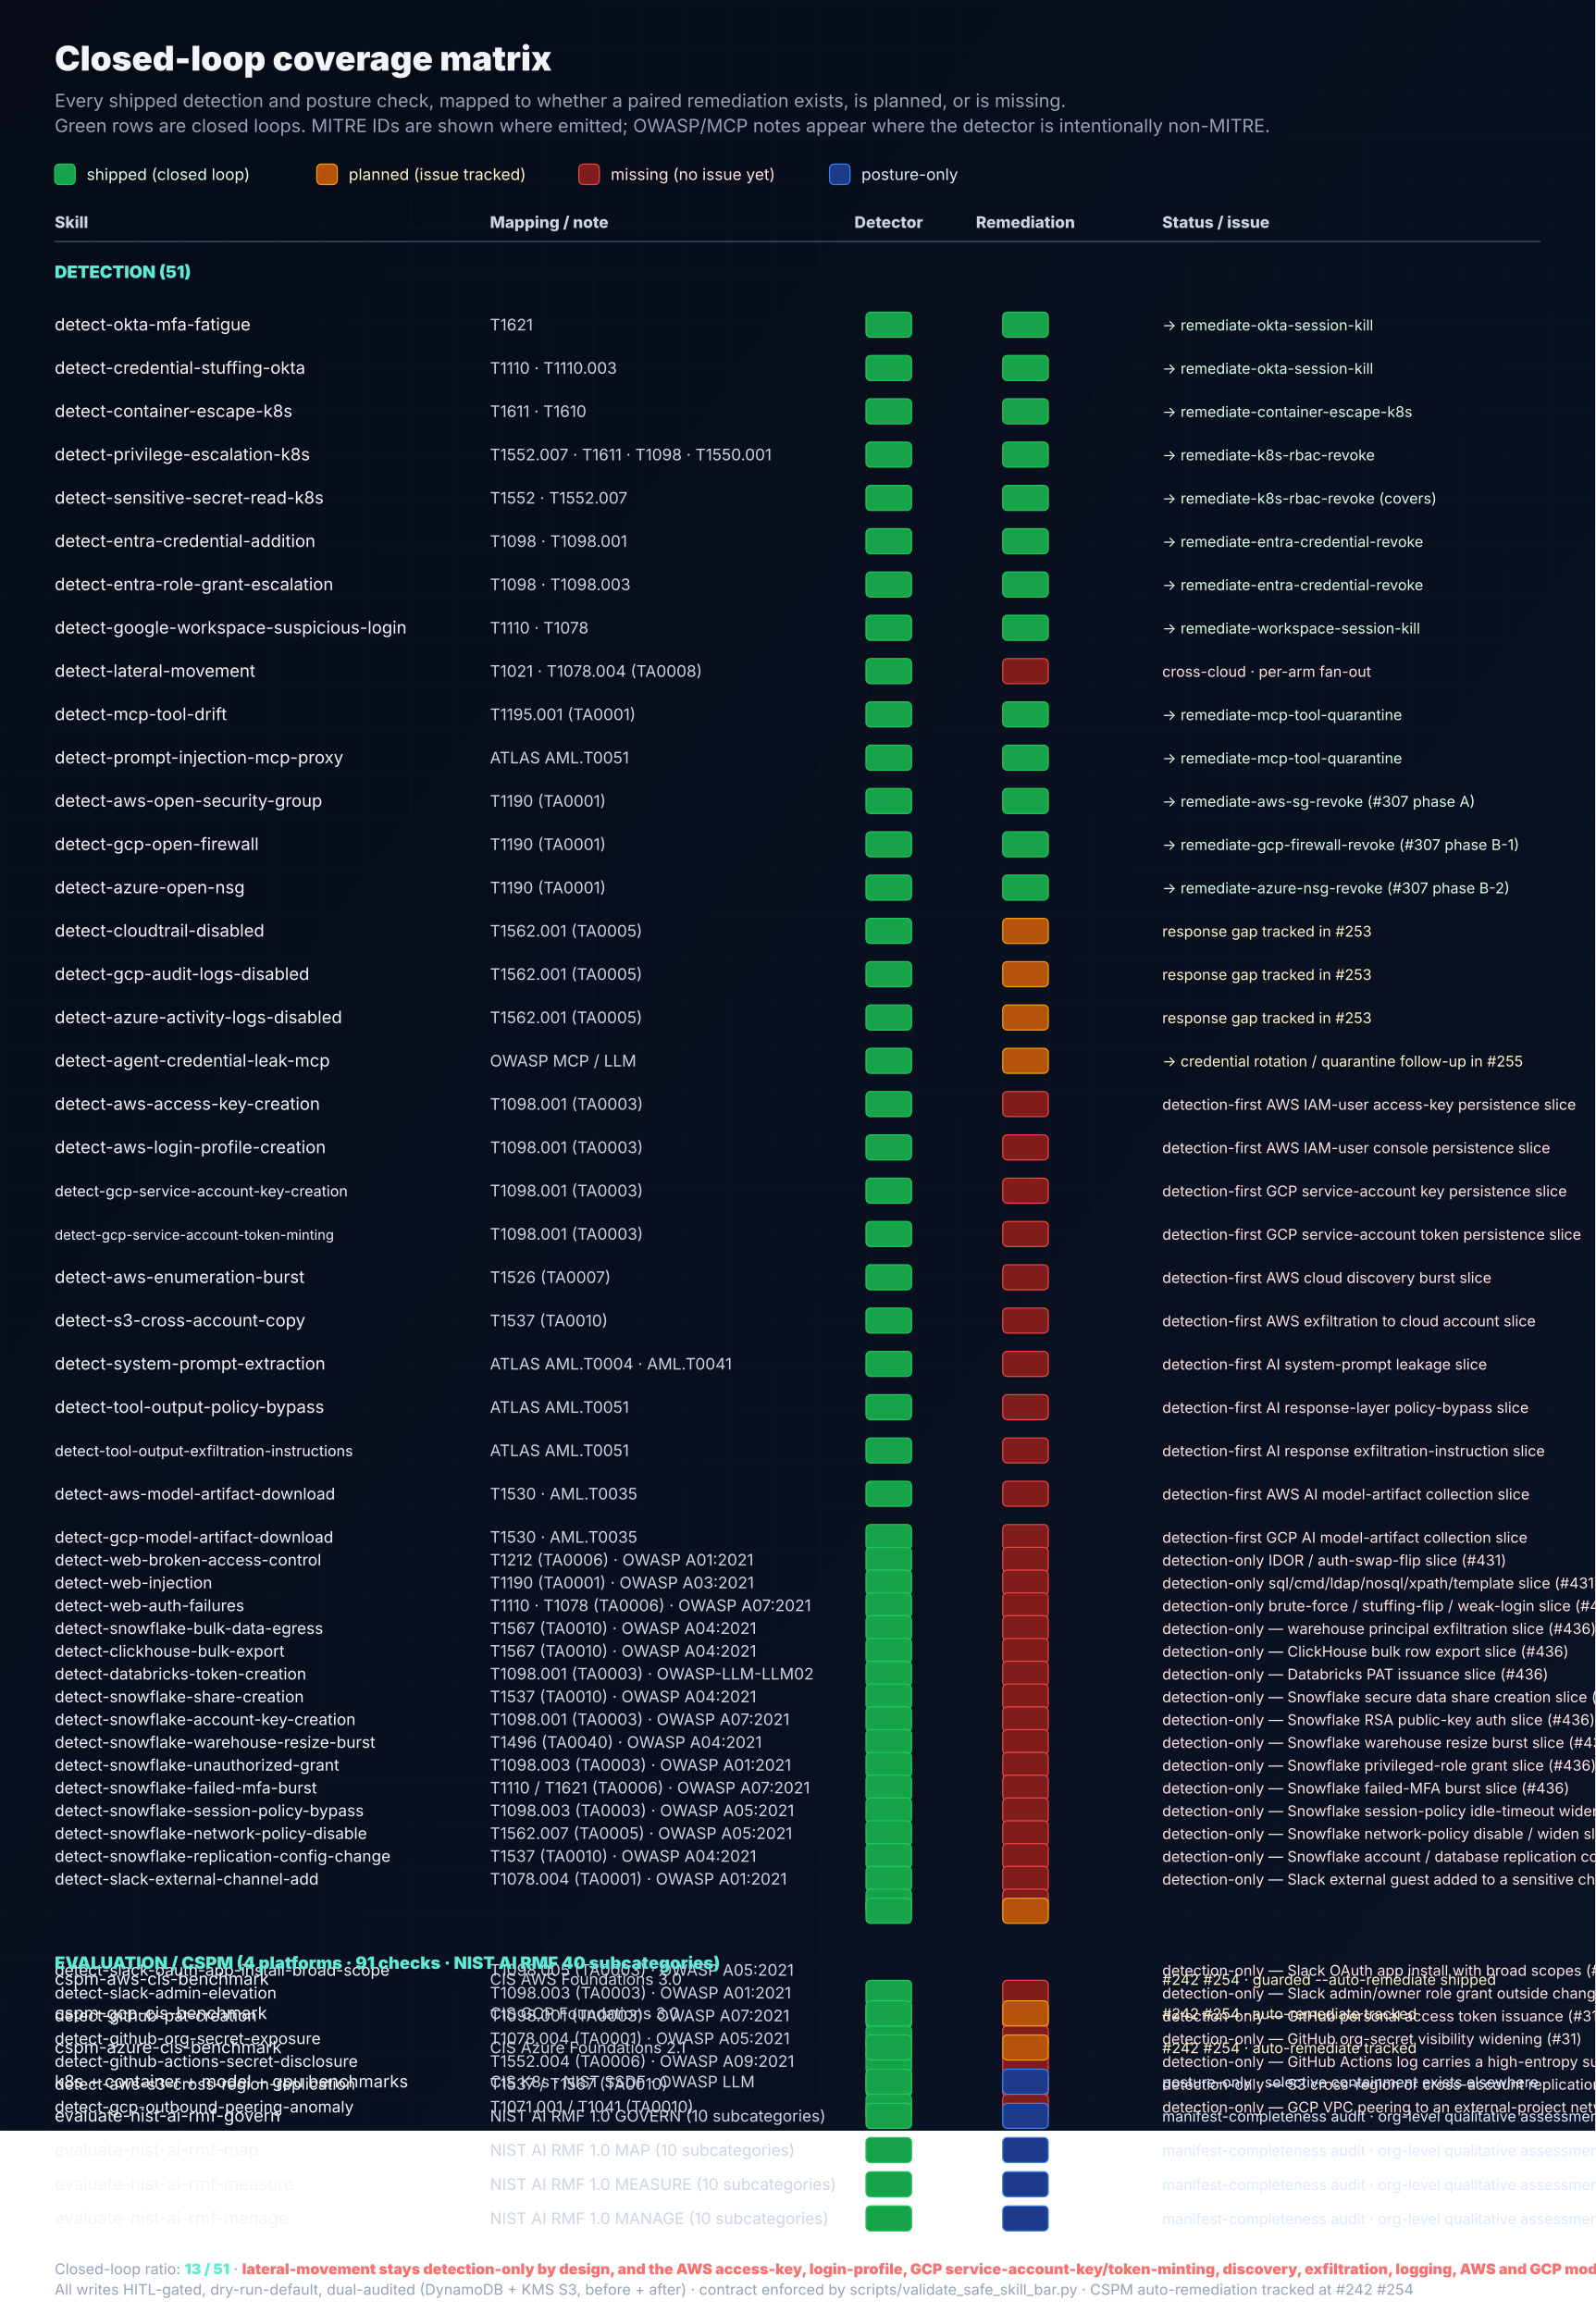
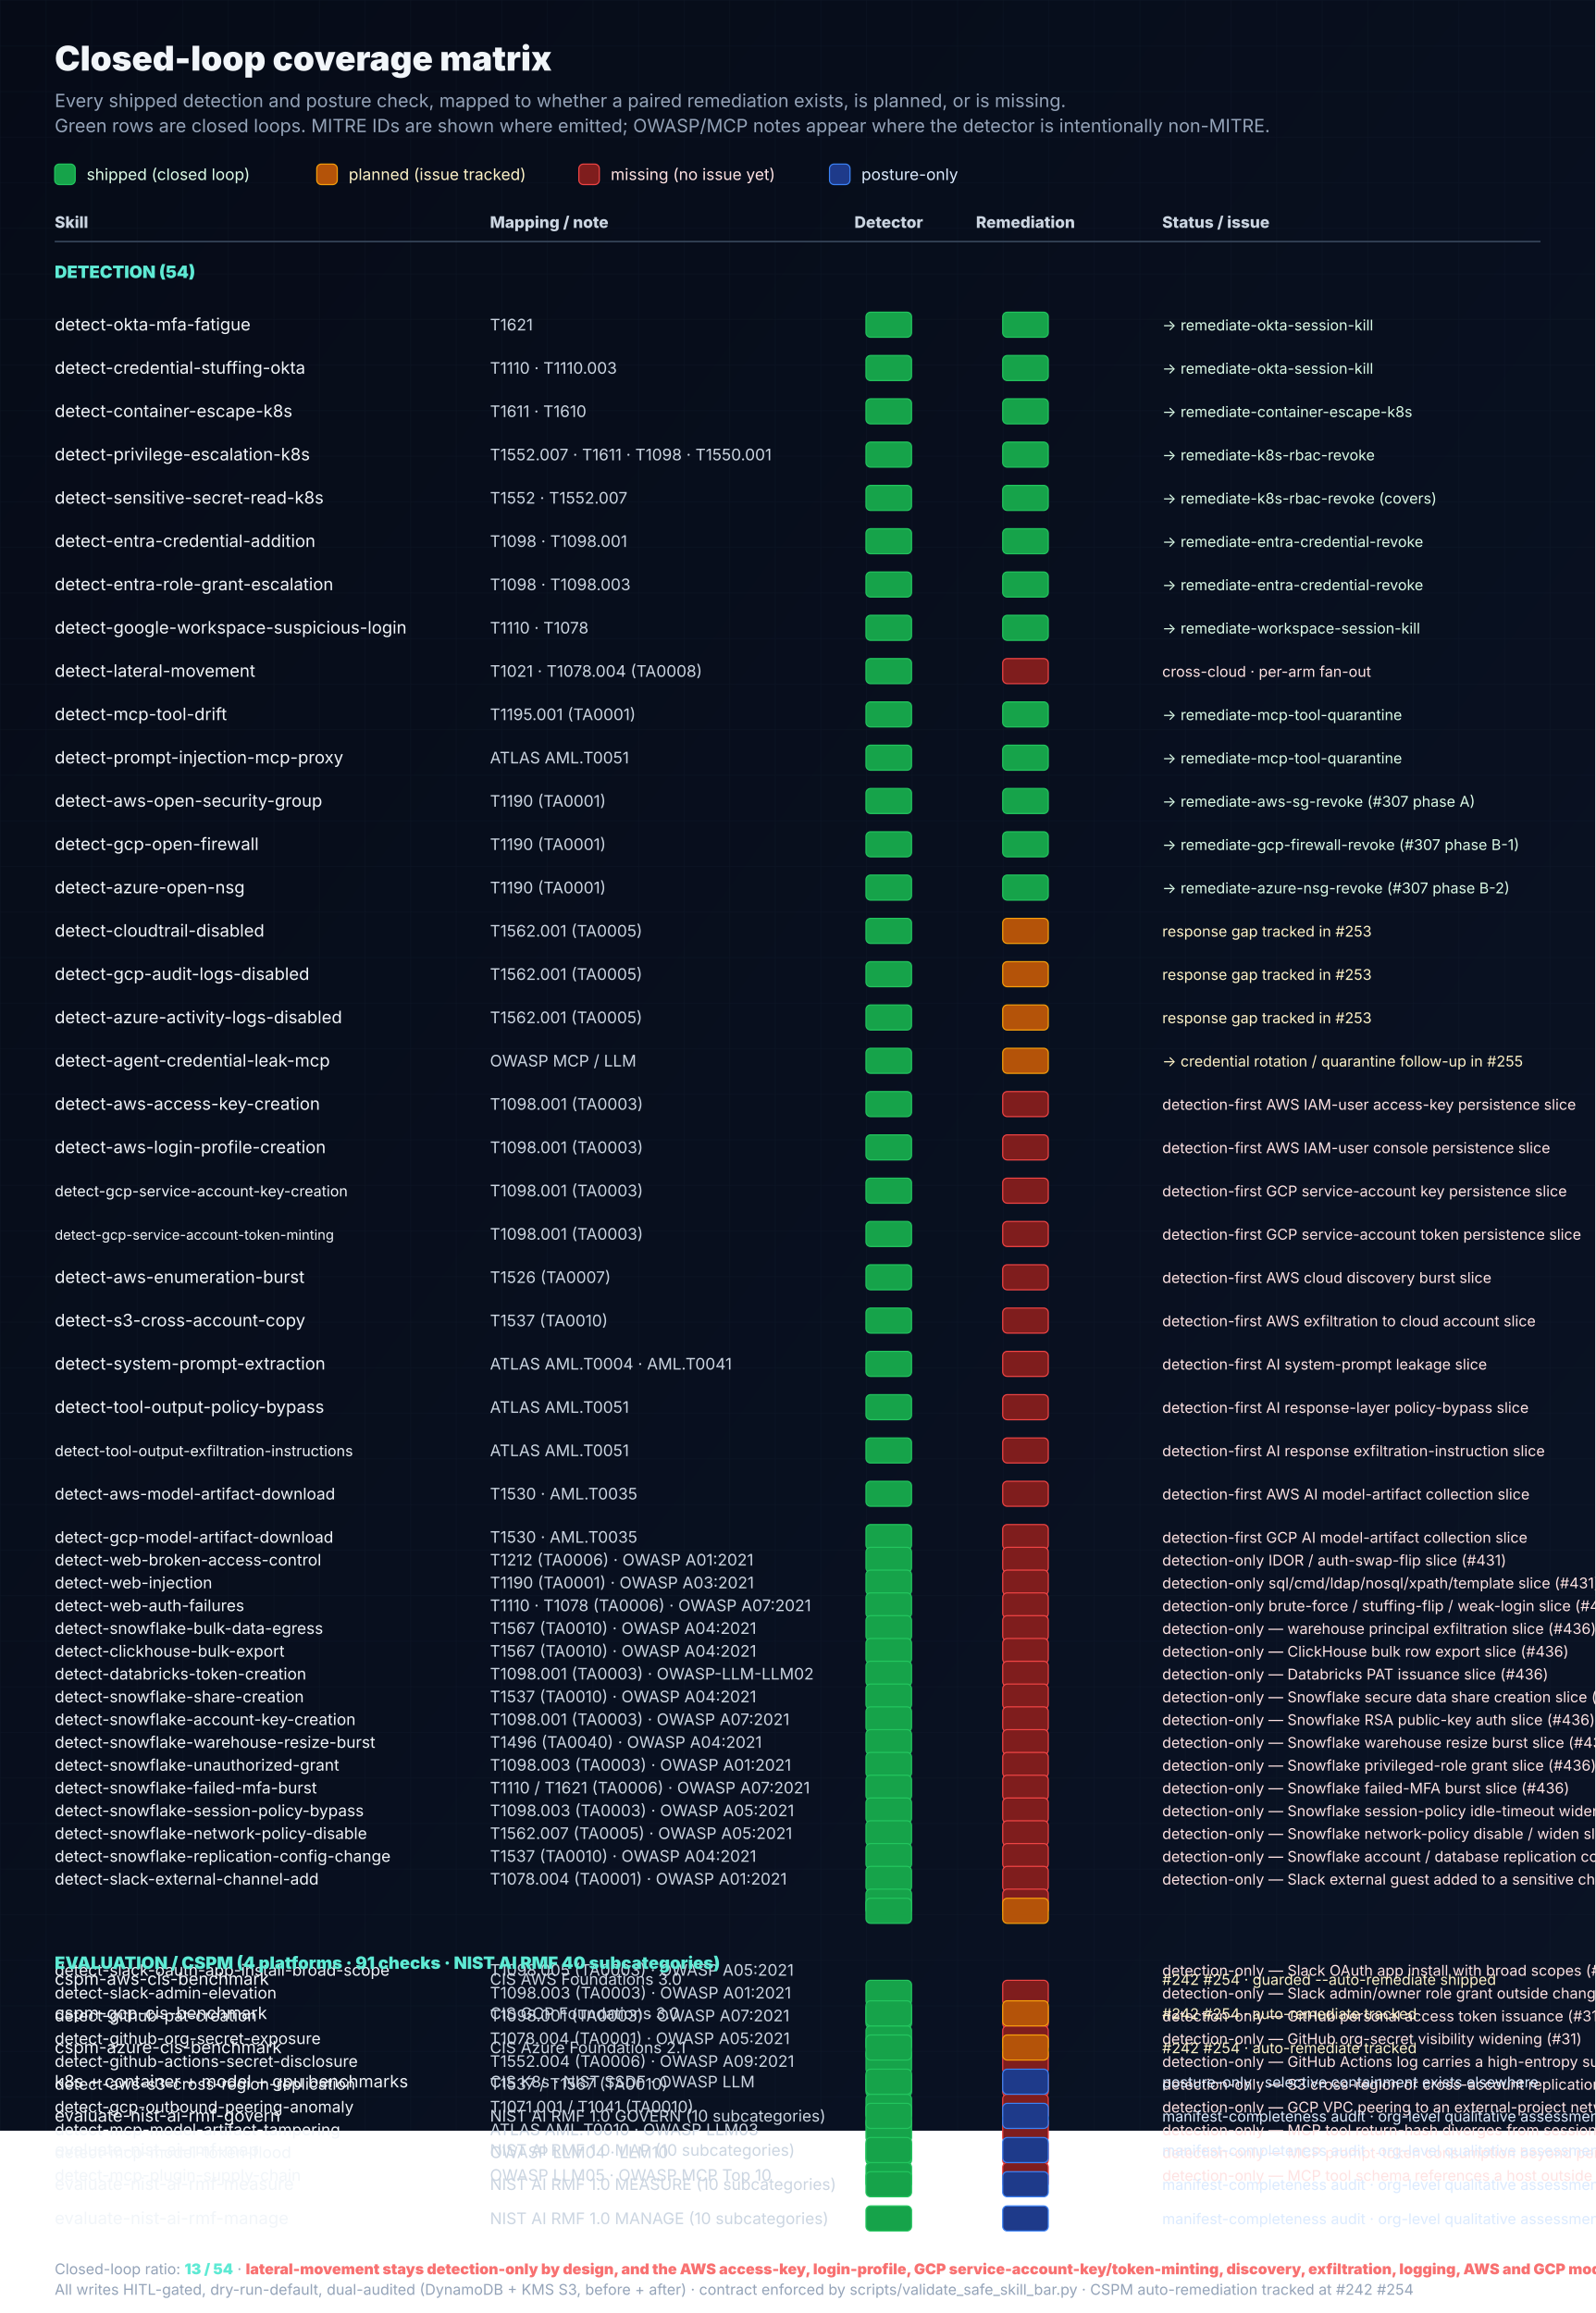
<svg xmlns="http://www.w3.org/2000/svg" width="1400" height="2030" viewBox="0 0 1400 2030" role="img" aria-labelledby="cm-title cm-desc">
  <defs>
    <linearGradient id="bg2" x1="0" y1="0" x2="1" y2="1">
      <stop offset="0%" stop-color="#060b17" />
      <stop offset="100%" stop-color="#0a1325" />
    </linearGradient>
    <pattern id="grid2" x="0" y="0" width="40" height="40" patternUnits="userSpaceOnUse">
      <path d="M40 0H0V40" fill="none" stroke="#1e293b" stroke-opacity="0.25" stroke-width="1" />
    </pattern>
  </defs>
  <rect width="1400" height="1870" fill="url(#bg2)" />
  <rect width="1400" height="1870" fill="url(#grid2)" />
  <text x="48" y="62" fill="#f1f5f9" font-family="Inter, system-ui, sans-serif" font-size="30" font-weight="900">Closed-loop coverage matrix</text>
  <text x="48" y="94" fill="#94a3b8" font-family="Inter, system-ui, sans-serif" font-size="16">Every shipped detection and posture check, mapped to whether a paired remediation exists, is planned, or is missing.</text>
  <text x="48" y="116" fill="#94a3b8" font-family="Inter, system-ui, sans-serif" font-size="16">Green rows are closed loops. MITRE IDs are shown where emitted; OWASP/MCP notes appear where the detector is intentionally non-MITRE.</text>
  <g transform="translate(48,144)" font-family="Inter, system-ui, sans-serif" font-size="14">
    <g>
      <rect x="0" y="0" width="18" height="18" rx="4" fill="#16a34a" stroke="#22c55e" />
      <text x="28" y="14" fill="#dcfce7">shipped (closed loop)</text>
    </g>
    <g transform="translate(230,0)">
      <rect x="0" y="0" width="18" height="18" rx="4" fill="#b45309" stroke="#f59e0b" />
      <text x="28" y="14" fill="#fef3c7">planned (issue tracked)</text>
    </g>
    <g transform="translate(460,0)">
      <rect x="0" y="0" width="18" height="18" rx="4" fill="#7f1d1d" stroke="#ef4444" />
      <text x="28" y="14" fill="#fee2e2">missing (no issue yet)</text>
    </g>
    <g transform="translate(680,0)">
      <rect x="0" y="0" width="18" height="18" rx="4" fill="#1e3a8a" stroke="#3b82f6" />
      <text x="28" y="14" fill="#dbeafe">posture-only</text>
    </g>
  </g>
  <g font-family="Inter, system-ui, sans-serif" font-size="14" font-weight="800" fill="#cbd5e1">
    <text x="48" y="200">Skill</text>
    <text x="430" y="200">Mapping / note</text>
    <text x="780" y="200" text-anchor="middle">Detector</text>
    <text x="900" y="200" text-anchor="middle">Remediation</text>
    <text x="1020" y="200">Status / issue</text>
  </g>
  <line x1="48" y1="212" x2="1352" y2="212" stroke="#334155" stroke-width="1.5" />
-   <text x="48" y="244" fill="#5eead4" font-family="Inter, system-ui, sans-serif" font-size="15" font-weight="900">DETECTION (51)</text>
+   <text x="48" y="244" fill="#5eead4" font-family="Inter, system-ui, sans-serif" font-size="15" font-weight="900">DETECTION (54)</text>
  <g font-family="Inter, system-ui, sans-serif">
    <text x="48" y="290" fill="#f1f5f9" font-size="15">detect-okta-mfa-fatigue</text>
    <text x="430" y="290" fill="#cbd5e1" font-size="14">T1621</text>
    <rect x="760" y="274" width="40" height="22" rx="4" fill="#16a34a" stroke="#22c55e" />
    <rect x="880" y="274" width="40" height="22" rx="4" fill="#16a34a" stroke="#22c55e" />
    <text x="1020" y="290" fill="#dcfce7" font-size="13">→ remediate-okta-session-kill</text>
  </g>
  <g font-family="Inter, system-ui, sans-serif">
    <text x="48" y="328" fill="#f1f5f9" font-size="15">detect-credential-stuffing-okta</text>
    <text x="430" y="328" fill="#cbd5e1" font-size="14">T1110 · T1110.003</text>
    <rect x="760" y="312" width="40" height="22" rx="4" fill="#16a34a" stroke="#22c55e" />
    <rect x="880" y="312" width="40" height="22" rx="4" fill="#16a34a" stroke="#22c55e" />
    <text x="1020" y="328" fill="#dcfce7" font-size="13">→ remediate-okta-session-kill</text>
  </g>
  <g font-family="Inter, system-ui, sans-serif">
    <text x="48" y="366" fill="#f1f5f9" font-size="15">detect-container-escape-k8s</text>
    <text x="430" y="366" fill="#cbd5e1" font-size="14">T1611 · T1610</text>
    <rect x="760" y="350" width="40" height="22" rx="4" fill="#16a34a" stroke="#22c55e" />
    <rect x="880" y="350" width="40" height="22" rx="4" fill="#16a34a" stroke="#22c55e" />
    <text x="1020" y="366" fill="#dcfce7" font-size="13">→ remediate-container-escape-k8s</text>
  </g>
  <g font-family="Inter, system-ui, sans-serif">
    <text x="48" y="404" fill="#f1f5f9" font-size="15">detect-privilege-escalation-k8s</text>
    <text x="430" y="404" fill="#cbd5e1" font-size="14">T1552.007 · T1611 · T1098 · T1550.001</text>
    <rect x="760" y="388" width="40" height="22" rx="4" fill="#16a34a" stroke="#22c55e" />
    <rect x="880" y="388" width="40" height="22" rx="4" fill="#16a34a" stroke="#22c55e" />
    <text x="1020" y="404" fill="#dcfce7" font-size="13">→ remediate-k8s-rbac-revoke</text>
  </g>
  <g font-family="Inter, system-ui, sans-serif">
    <text x="48" y="442" fill="#f1f5f9" font-size="15">detect-sensitive-secret-read-k8s</text>
    <text x="430" y="442" fill="#cbd5e1" font-size="14">T1552 · T1552.007</text>
    <rect x="760" y="426" width="40" height="22" rx="4" fill="#16a34a" stroke="#22c55e" />
    <rect x="880" y="426" width="40" height="22" rx="4" fill="#16a34a" stroke="#22c55e" />
    <text x="1020" y="442" fill="#dcfce7" font-size="13">→ remediate-k8s-rbac-revoke (covers)</text>
  </g>
  <g font-family="Inter, system-ui, sans-serif">
    <text x="48" y="480" fill="#f1f5f9" font-size="15">detect-entra-credential-addition</text>
    <text x="430" y="480" fill="#cbd5e1" font-size="14">T1098 · T1098.001</text>
    <rect x="760" y="464" width="40" height="22" rx="4" fill="#16a34a" stroke="#22c55e" />
    <rect x="880" y="464" width="40" height="22" rx="4" fill="#16a34a" stroke="#22c55e" />
    <text x="1020" y="480" fill="#dcfce7" font-size="13">→ remediate-entra-credential-revoke</text>
  </g>
  <g font-family="Inter, system-ui, sans-serif">
    <text x="48" y="518" fill="#f1f5f9" font-size="15">detect-entra-role-grant-escalation</text>
    <text x="430" y="518" fill="#cbd5e1" font-size="14">T1098 · T1098.003</text>
    <rect x="760" y="502" width="40" height="22" rx="4" fill="#16a34a" stroke="#22c55e" />
    <rect x="880" y="502" width="40" height="22" rx="4" fill="#16a34a" stroke="#22c55e" />
    <text x="1020" y="518" fill="#dcfce7" font-size="13">→ remediate-entra-credential-revoke</text>
  </g>
  <g font-family="Inter, system-ui, sans-serif">
    <text x="48" y="556" fill="#f1f5f9" font-size="15">detect-google-workspace-suspicious-login</text>
    <text x="430" y="556" fill="#cbd5e1" font-size="14">T1110 · T1078</text>
    <rect x="760" y="540" width="40" height="22" rx="4" fill="#16a34a" stroke="#22c55e" />
    <rect x="880" y="540" width="40" height="22" rx="4" fill="#16a34a" stroke="#22c55e" />
    <text x="1020" y="556" fill="#dcfce7" font-size="13">→ remediate-workspace-session-kill</text>
  </g>
  <g font-family="Inter, system-ui, sans-serif">
    <text x="48" y="594" fill="#f1f5f9" font-size="15">detect-lateral-movement</text>
    <text x="430" y="594" fill="#cbd5e1" font-size="14">T1021 · T1078.004 (TA0008)</text>
    <rect x="760" y="578" width="40" height="22" rx="4" fill="#16a34a" stroke="#22c55e" />
    <rect x="880" y="578" width="40" height="22" rx="4" fill="#7f1d1d" stroke="#ef4444" />
    <text x="1020" y="594" fill="#fee2e2" font-size="13">cross-cloud · per-arm fan-out</text>
  </g>
  <g font-family="Inter, system-ui, sans-serif">
    <text x="48" y="632" fill="#f1f5f9" font-size="15">detect-mcp-tool-drift</text>
    <text x="430" y="632" fill="#cbd5e1" font-size="14">T1195.001 (TA0001)</text>
    <rect x="760" y="616" width="40" height="22" rx="4" fill="#16a34a" stroke="#22c55e" />
    <rect x="880" y="616" width="40" height="22" rx="4" fill="#16a34a" stroke="#22c55e" />
    <text x="1020" y="632" fill="#dcfce7" font-size="13">→ remediate-mcp-tool-quarantine</text>
  </g>
  <g font-family="Inter, system-ui, sans-serif">
    <text x="48" y="670" fill="#f1f5f9" font-size="15">detect-prompt-injection-mcp-proxy</text>
    <text x="430" y="670" fill="#cbd5e1" font-size="14">ATLAS AML.T0051</text>
    <rect x="760" y="654" width="40" height="22" rx="4" fill="#16a34a" stroke="#22c55e" />
    <rect x="880" y="654" width="40" height="22" rx="4" fill="#16a34a" stroke="#22c55e" />
    <text x="1020" y="670" fill="#dcfce7" font-size="13">→ remediate-mcp-tool-quarantine</text>
  </g>
  <g font-family="Inter, system-ui, sans-serif">
    <text x="48" y="708" fill="#f1f5f9" font-size="15">detect-aws-open-security-group</text>
    <text x="430" y="708" fill="#cbd5e1" font-size="14">T1190 (TA0001)</text>
    <rect x="760" y="692" width="40" height="22" rx="4" fill="#16a34a" stroke="#22c55e" />
    <rect x="880" y="692" width="40" height="22" rx="4" fill="#16a34a" stroke="#22c55e" />
    <text x="1020" y="708" fill="#dcfce7" font-size="13">→ remediate-aws-sg-revoke (#307 phase A)</text>
  </g>
  <g font-family="Inter, system-ui, sans-serif">
    <text x="48" y="746" fill="#f1f5f9" font-size="15">detect-gcp-open-firewall</text>
    <text x="430" y="746" fill="#cbd5e1" font-size="14">T1190 (TA0001)</text>
    <rect x="760" y="730" width="40" height="22" rx="4" fill="#16a34a" stroke="#22c55e" />
    <rect x="880" y="730" width="40" height="22" rx="4" fill="#16a34a" stroke="#22c55e" />
    <text x="1020" y="746" fill="#dcfce7" font-size="13">→ remediate-gcp-firewall-revoke (#307 phase B-1)</text>
  </g>
  <g font-family="Inter, system-ui, sans-serif">
    <text x="48" y="784" fill="#f1f5f9" font-size="15">detect-azure-open-nsg</text>
    <text x="430" y="784" fill="#cbd5e1" font-size="14">T1190 (TA0001)</text>
    <rect x="760" y="768" width="40" height="22" rx="4" fill="#16a34a" stroke="#22c55e" />
    <rect x="880" y="768" width="40" height="22" rx="4" fill="#16a34a" stroke="#22c55e" />
    <text x="1020" y="784" fill="#dcfce7" font-size="13">→ remediate-azure-nsg-revoke (#307 phase B-2)</text>
  </g>
  <g font-family="Inter, system-ui, sans-serif">
    <text x="48" y="822" fill="#f1f5f9" font-size="15">detect-cloudtrail-disabled</text>
    <text x="430" y="822" fill="#cbd5e1" font-size="14">T1562.001 (TA0005)</text>
    <rect x="760" y="806" width="40" height="22" rx="4" fill="#16a34a" stroke="#22c55e" />
    <rect x="880" y="806" width="40" height="22" rx="4" fill="#b45309" stroke="#f59e0b" />
    <text x="1020" y="822" fill="#fef3c7" font-size="13">response gap tracked in #253</text>
  </g>
  <g font-family="Inter, system-ui, sans-serif">
    <text x="48" y="860" fill="#f1f5f9" font-size="15">detect-gcp-audit-logs-disabled</text>
    <text x="430" y="860" fill="#cbd5e1" font-size="14">T1562.001 (TA0005)</text>
    <rect x="760" y="844" width="40" height="22" rx="4" fill="#16a34a" stroke="#22c55e" />
    <rect x="880" y="844" width="40" height="22" rx="4" fill="#b45309" stroke="#f59e0b" />
    <text x="1020" y="860" fill="#fef3c7" font-size="13">response gap tracked in #253</text>
  </g>
  <g font-family="Inter, system-ui, sans-serif">
    <text x="48" y="898" fill="#f1f5f9" font-size="15">detect-azure-activity-logs-disabled</text>
    <text x="430" y="898" fill="#cbd5e1" font-size="14">T1562.001 (TA0005)</text>
    <rect x="760" y="882" width="40" height="22" rx="4" fill="#16a34a" stroke="#22c55e" />
    <rect x="880" y="882" width="40" height="22" rx="4" fill="#b45309" stroke="#f59e0b" />
    <text x="1020" y="898" fill="#fef3c7" font-size="13">response gap tracked in #253</text>
  </g>
  <g font-family="Inter, system-ui, sans-serif">
    <text x="48" y="936" fill="#f1f5f9" font-size="15">detect-agent-credential-leak-mcp</text>
    <text x="430" y="936" fill="#cbd5e1" font-size="14">OWASP MCP / LLM</text>
    <rect x="760" y="920" width="40" height="22" rx="4" fill="#16a34a" stroke="#22c55e" />
    <rect x="880" y="920" width="40" height="22" rx="4" fill="#b45309" stroke="#f59e0b" />
    <text x="1020" y="936" fill="#fef3c7" font-size="13">→ credential rotation / quarantine follow-up in #255</text>
  </g>
  <g font-family="Inter, system-ui, sans-serif">
    <text x="48" y="974" fill="#f1f5f9" font-size="15">detect-aws-access-key-creation</text>
    <text x="430" y="974" fill="#cbd5e1" font-size="14">T1098.001 (TA0003)</text>
    <rect x="760" y="958" width="40" height="22" rx="4" fill="#16a34a" stroke="#22c55e" />
    <rect x="880" y="958" width="40" height="22" rx="4" fill="#7f1d1d" stroke="#ef4444" />
    <text x="1020" y="974" fill="#fee2e2" font-size="13">detection-first AWS IAM-user access-key persistence slice</text>
  </g>
  <g font-family="Inter, system-ui, sans-serif">
    <text x="48" y="1012" fill="#f1f5f9" font-size="15">detect-aws-login-profile-creation</text>
    <text x="430" y="1012" fill="#cbd5e1" font-size="14">T1098.001 (TA0003)</text>
    <rect x="760" y="996" width="40" height="22" rx="4" fill="#16a34a" stroke="#22c55e" />
    <rect x="880" y="996" width="40" height="22" rx="4" fill="#7f1d1d" stroke="#ef4444" />
    <text x="1020" y="1012" fill="#fee2e2" font-size="13">detection-first AWS IAM-user console persistence slice</text>
  </g>
  <g font-family="Inter, system-ui, sans-serif">
    <text x="48" y="1050" fill="#f1f5f9" font-size="13">detect-gcp-service-account-key-creation</text>
    <text x="430" y="1050" fill="#cbd5e1" font-size="14">T1098.001 (TA0003)</text>
    <rect x="760" y="1034" width="40" height="22" rx="4" fill="#16a34a" stroke="#22c55e" />
    <rect x="880" y="1034" width="40" height="22" rx="4" fill="#7f1d1d" stroke="#ef4444" />
    <text x="1020" y="1050" fill="#fee2e2" font-size="13">detection-first GCP service-account key persistence slice</text>
  </g>
  <g font-family="Inter, system-ui, sans-serif">
    <text x="48" y="1088" fill="#f1f5f9" font-size="12">detect-gcp-service-account-token-minting</text>
    <text x="430" y="1088" fill="#cbd5e1" font-size="14">T1098.001 (TA0003)</text>
    <rect x="760" y="1072" width="40" height="22" rx="4" fill="#16a34a" stroke="#22c55e" />
    <rect x="880" y="1072" width="40" height="22" rx="4" fill="#7f1d1d" stroke="#ef4444" />
    <text x="1020" y="1088" fill="#fee2e2" font-size="13">detection-first GCP service-account token persistence slice</text>
  </g>
  <g font-family="Inter, system-ui, sans-serif">
    <text x="48" y="1126" fill="#f1f5f9" font-size="15">detect-aws-enumeration-burst</text>
    <text x="430" y="1126" fill="#cbd5e1" font-size="14">T1526 (TA0007)</text>
    <rect x="760" y="1110" width="40" height="22" rx="4" fill="#16a34a" stroke="#22c55e" />
    <rect x="880" y="1110" width="40" height="22" rx="4" fill="#7f1d1d" stroke="#ef4444" />
    <text x="1020" y="1126" fill="#fee2e2" font-size="13">detection-first AWS cloud discovery burst slice</text>
  </g>
  <g font-family="Inter, system-ui, sans-serif">
    <text x="48" y="1164" fill="#f1f5f9" font-size="15">detect-s3-cross-account-copy</text>
    <text x="430" y="1164" fill="#cbd5e1" font-size="14">T1537 (TA0010)</text>
    <rect x="760" y="1148" width="40" height="22" rx="4" fill="#16a34a" stroke="#22c55e" />
    <rect x="880" y="1148" width="40" height="22" rx="4" fill="#7f1d1d" stroke="#ef4444" />
    <text x="1020" y="1164" fill="#fee2e2" font-size="13">detection-first AWS exfiltration to cloud account slice</text>
  </g>
  <g font-family="Inter, system-ui, sans-serif">
    <text x="48" y="1202" fill="#f1f5f9" font-size="15">detect-system-prompt-extraction</text>
    <text x="430" y="1202" fill="#cbd5e1" font-size="14">ATLAS AML.T0004 · AML.T0041</text>
    <rect x="760" y="1186" width="40" height="22" rx="4" fill="#16a34a" stroke="#22c55e" />
    <rect x="880" y="1186" width="40" height="22" rx="4" fill="#7f1d1d" stroke="#ef4444" />
    <text x="1020" y="1202" fill="#fee2e2" font-size="13">detection-first AI system-prompt leakage slice</text>
  </g>
  <g font-family="Inter, system-ui, sans-serif">
    <text x="48" y="1240" fill="#f1f5f9" font-size="15">detect-tool-output-policy-bypass</text>
    <text x="430" y="1240" fill="#cbd5e1" font-size="14">ATLAS AML.T0051</text>
    <rect x="760" y="1224" width="40" height="22" rx="4" fill="#16a34a" stroke="#22c55e" />
    <rect x="880" y="1224" width="40" height="22" rx="4" fill="#7f1d1d" stroke="#ef4444" />
    <text x="1020" y="1240" fill="#fee2e2" font-size="13">detection-first AI response-layer policy-bypass slice</text>
  </g>
  <g font-family="Inter, system-ui, sans-serif">
    <text x="48" y="1278" fill="#f1f5f9" font-size="13">detect-tool-output-exfiltration-instructions</text>
    <text x="430" y="1278" fill="#cbd5e1" font-size="14">ATLAS AML.T0051</text>
    <rect x="760" y="1262" width="40" height="22" rx="4" fill="#16a34a" stroke="#22c55e" />
    <rect x="880" y="1262" width="40" height="22" rx="4" fill="#7f1d1d" stroke="#ef4444" />
    <text x="1020" y="1278" fill="#fee2e2" font-size="13">detection-first AI response exfiltration-instruction slice</text>
  </g>
  <g font-family="Inter, system-ui, sans-serif">
    <text x="48" y="1316" fill="#f1f5f9" font-size="14">detect-aws-model-artifact-download</text>
    <text x="430" y="1316" fill="#cbd5e1" font-size="14">T1530 · AML.T0035</text>
    <rect x="760" y="1300" width="40" height="22" rx="4" fill="#16a34a" stroke="#22c55e" />
    <rect x="880" y="1300" width="40" height="22" rx="4" fill="#7f1d1d" stroke="#ef4444" />
    <text x="1020" y="1316" fill="#fee2e2" font-size="13">detection-first AWS AI model-artifact collection slice</text>
  </g>
  <g font-family="Inter, system-ui, sans-serif">
    <text x="48" y="1354" fill="#f1f5f9" font-size="14">detect-gcp-model-artifact-download</text>
    <text x="430" y="1354" fill="#cbd5e1" font-size="14">T1530 · AML.T0035</text>
    <rect x="760" y="1338" width="40" height="22" rx="4" fill="#16a34a" stroke="#22c55e" />
    <rect x="880" y="1338" width="40" height="22" rx="4" fill="#7f1d1d" stroke="#ef4444" />
    <text x="1020" y="1354" fill="#fee2e2" font-size="13">detection-first GCP AI model-artifact collection slice</text>
  </g>
  <g font-family="Inter, system-ui, sans-serif">
    <text x="48" y="1374" fill="#f1f5f9" font-size="14">detect-web-broken-access-control</text>
    <text x="430" y="1374" fill="#cbd5e1" font-size="14">T1212 (TA0006) · OWASP A01:2021</text>
    <rect x="760" y="1358" width="40" height="22" rx="4" fill="#16a34a" stroke="#22c55e" />
    <rect x="880" y="1358" width="40" height="22" rx="4" fill="#7f1d1d" stroke="#ef4444" />
    <text x="1020" y="1374" fill="#fee2e2" font-size="13">detection-only IDOR / auth-swap-flip slice (#431)</text>
  </g>
  <g font-family="Inter, system-ui, sans-serif">
    <text x="48" y="1394" fill="#f1f5f9" font-size="14">detect-web-injection</text>
    <text x="430" y="1394" fill="#cbd5e1" font-size="14">T1190 (TA0001) · OWASP A03:2021</text>
    <rect x="760" y="1378" width="40" height="22" rx="4" fill="#16a34a" stroke="#22c55e" />
    <rect x="880" y="1378" width="40" height="22" rx="4" fill="#7f1d1d" stroke="#ef4444" />
    <text x="1020" y="1394" fill="#fee2e2" font-size="13">detection-only sql/cmd/ldap/nosql/xpath/template slice (#431)</text>
  </g>
  <g font-family="Inter, system-ui, sans-serif">
    <text x="48" y="1414" fill="#f1f5f9" font-size="14">detect-web-auth-failures</text>
    <text x="430" y="1414" fill="#cbd5e1" font-size="14">T1110 · T1078 (TA0006) · OWASP A07:2021</text>
    <rect x="760" y="1398" width="40" height="22" rx="4" fill="#16a34a" stroke="#22c55e" />
    <rect x="880" y="1398" width="40" height="22" rx="4" fill="#7f1d1d" stroke="#ef4444" />
    <text x="1020" y="1414" fill="#fee2e2" font-size="13">detection-only brute-force / stuffing-flip / weak-login slice (#431)</text>
  </g>
  <g font-family="Inter, system-ui, sans-serif">
    <text x="48" y="1434" fill="#f1f5f9" font-size="14">detect-snowflake-bulk-data-egress</text>
    <text x="430" y="1434" fill="#cbd5e1" font-size="14">T1567 (TA0010) · OWASP A04:2021</text>
    <rect x="760" y="1418" width="40" height="22" rx="4" fill="#16a34a" stroke="#22c55e" />
    <rect x="880" y="1418" width="40" height="22" rx="4" fill="#7f1d1d" stroke="#ef4444" />
    <text x="1020" y="1434" fill="#fee2e2" font-size="13">detection-only — warehouse principal exfiltration slice (#436)</text>
  </g>
  <g font-family="Inter, system-ui, sans-serif">
    <text x="48" y="1454" fill="#f1f5f9" font-size="14">detect-clickhouse-bulk-export</text>
    <text x="430" y="1454" fill="#cbd5e1" font-size="14">T1567 (TA0010) · OWASP A04:2021</text>
    <rect x="760" y="1438" width="40" height="22" rx="4" fill="#16a34a" stroke="#22c55e" />
    <rect x="880" y="1438" width="40" height="22" rx="4" fill="#7f1d1d" stroke="#ef4444" />
    <text x="1020" y="1454" fill="#fee2e2" font-size="13">detection-only — ClickHouse bulk row export slice (#436)</text>
  </g>
  <g font-family="Inter, system-ui, sans-serif">
    <text x="48" y="1474" fill="#f1f5f9" font-size="14">detect-databricks-token-creation</text>
    <text x="430" y="1474" fill="#cbd5e1" font-size="14">T1098.001 (TA0003) · OWASP-LLM-LLM02</text>
    <rect x="760" y="1458" width="40" height="22" rx="4" fill="#16a34a" stroke="#22c55e" />
    <rect x="880" y="1458" width="40" height="22" rx="4" fill="#7f1d1d" stroke="#ef4444" />
    <text x="1020" y="1474" fill="#fee2e2" font-size="13">detection-only — Databricks PAT issuance slice (#436)</text>
  </g>
  <g font-family="Inter, system-ui, sans-serif">
    <text x="48" y="1494" fill="#f1f5f9" font-size="14">detect-snowflake-share-creation</text>
    <text x="430" y="1494" fill="#cbd5e1" font-size="14">T1537 (TA0010) · OWASP A04:2021</text>
    <rect x="760" y="1478" width="40" height="22" rx="4" fill="#16a34a" stroke="#22c55e" />
    <rect x="880" y="1478" width="40" height="22" rx="4" fill="#7f1d1d" stroke="#ef4444" />
    <text x="1020" y="1494" fill="#fee2e2" font-size="13">detection-only — Snowflake secure data share creation slice (#436)</text>
  </g>
  <g font-family="Inter, system-ui, sans-serif">
    <text x="48" y="1514" fill="#f1f5f9" font-size="14">detect-snowflake-account-key-creation</text>
    <text x="430" y="1514" fill="#cbd5e1" font-size="14">T1098.001 (TA0003) · OWASP A07:2021</text>
    <rect x="760" y="1498" width="40" height="22" rx="4" fill="#16a34a" stroke="#22c55e" />
    <rect x="880" y="1498" width="40" height="22" rx="4" fill="#7f1d1d" stroke="#ef4444" />
    <text x="1020" y="1514" fill="#fee2e2" font-size="13">detection-only — Snowflake RSA public-key auth slice (#436)</text>
  </g>
  <g font-family="Inter, system-ui, sans-serif">
    <text x="48" y="1534" fill="#f1f5f9" font-size="14">detect-snowflake-warehouse-resize-burst</text>
    <text x="430" y="1534" fill="#cbd5e1" font-size="14">T1496 (TA0040) · OWASP A04:2021</text>
    <rect x="760" y="1518" width="40" height="22" rx="4" fill="#16a34a" stroke="#22c55e" />
    <rect x="880" y="1518" width="40" height="22" rx="4" fill="#7f1d1d" stroke="#ef4444" />
    <text x="1020" y="1534" fill="#fee2e2" font-size="13">detection-only — Snowflake warehouse resize burst slice (#436)</text>
  </g>
  <g font-family="Inter, system-ui, sans-serif">
    <text x="48" y="1554" fill="#f1f5f9" font-size="14">detect-snowflake-unauthorized-grant</text>
    <text x="430" y="1554" fill="#cbd5e1" font-size="14">T1098.003 (TA0003) · OWASP A01:2021</text>
    <rect x="760" y="1538" width="40" height="22" rx="4" fill="#16a34a" stroke="#22c55e" />
    <rect x="880" y="1538" width="40" height="22" rx="4" fill="#7f1d1d" stroke="#ef4444" />
    <text x="1020" y="1554" fill="#fee2e2" font-size="13">detection-only — Snowflake privileged-role grant slice (#436)</text>
  </g>
  <g font-family="Inter, system-ui, sans-serif">
    <text x="48" y="1574" fill="#f1f5f9" font-size="14">detect-snowflake-failed-mfa-burst</text>
    <text x="430" y="1574" fill="#cbd5e1" font-size="14">T1110 / T1621 (TA0006) · OWASP A07:2021</text>
    <rect x="760" y="1558" width="40" height="22" rx="4" fill="#16a34a" stroke="#22c55e" />
    <rect x="880" y="1558" width="40" height="22" rx="4" fill="#7f1d1d" stroke="#ef4444" />
    <text x="1020" y="1574" fill="#fee2e2" font-size="13">detection-only — Snowflake failed-MFA burst slice (#436)</text>
  </g>
  <g font-family="Inter, system-ui, sans-serif">
    <text x="48" y="1594" fill="#f1f5f9" font-size="14">detect-snowflake-session-policy-bypass</text>
    <text x="430" y="1594" fill="#cbd5e1" font-size="14">T1098.003 (TA0003) · OWASP A05:2021</text>
    <rect x="760" y="1578" width="40" height="22" rx="4" fill="#16a34a" stroke="#22c55e" />
    <rect x="880" y="1578" width="40" height="22" rx="4" fill="#7f1d1d" stroke="#ef4444" />
    <text x="1020" y="1594" fill="#fee2e2" font-size="13">detection-only — Snowflake session-policy idle-timeout widening slice (#436)</text>
  </g>
  <g font-family="Inter, system-ui, sans-serif">
    <text x="48" y="1614" fill="#f1f5f9" font-size="14">detect-snowflake-network-policy-disable</text>
    <text x="430" y="1614" fill="#cbd5e1" font-size="14">T1562.007 (TA0005) · OWASP A05:2021</text>
    <rect x="760" y="1598" width="40" height="22" rx="4" fill="#16a34a" stroke="#22c55e" />
    <rect x="880" y="1598" width="40" height="22" rx="4" fill="#7f1d1d" stroke="#ef4444" />
    <text x="1020" y="1614" fill="#fee2e2" font-size="13">detection-only — Snowflake network-policy disable / widen slice (#436)</text>
  </g>
  <g font-family="Inter, system-ui, sans-serif">
    <text x="48" y="1634" fill="#f1f5f9" font-size="14">detect-snowflake-replication-config-change</text>
    <text x="430" y="1634" fill="#cbd5e1" font-size="14">T1537 (TA0010) · OWASP A04:2021</text>
    <rect x="760" y="1618" width="40" height="22" rx="4" fill="#16a34a" stroke="#22c55e" />
    <rect x="880" y="1618" width="40" height="22" rx="4" fill="#7f1d1d" stroke="#ef4444" />
    <text x="1020" y="1634" fill="#fee2e2" font-size="13">detection-only — Snowflake account / database replication config slice (#436)</text>
  </g>
  <g font-family="Inter, system-ui, sans-serif">
    <text x="48" y="1654" fill="#f1f5f9" font-size="14">detect-slack-external-channel-add</text>
    <text x="430" y="1654" fill="#cbd5e1" font-size="14">T1078.004 (TA0001) · OWASP A01:2021</text>
    <rect x="760" y="1638" width="40" height="22" rx="4" fill="#16a34a" stroke="#22c55e" />
    <rect x="880" y="1638" width="40" height="22" rx="4" fill="#7f1d1d" stroke="#ef4444" />
    <text x="1020" y="1654" fill="#fee2e2" font-size="13">detection-only — Slack external guest added to a sensitive channel (#33)</text>
  </g>
  <g font-family="Inter, system-ui, sans-serif">
    <text x="48" y="1734" fill="#f1f5f9" font-size="14">detect-slack-oauth-app-install-broad-scope</text>
    <text x="430" y="1734" fill="#cbd5e1" font-size="14">T1098.005 (TA0003) · OWASP A05:2021</text>
    <rect x="760" y="1658" width="40" height="22" rx="4" fill="#16a34a" stroke="#22c55e" />
    <rect x="880" y="1658" width="40" height="22" rx="4" fill="#7f1d1d" stroke="#ef4444" />
    <text x="1020" y="1734" fill="#fee2e2" font-size="13">detection-only — Slack OAuth app install with broad scopes (#33)</text>
  </g>
  <g font-family="Inter, system-ui, sans-serif">
    <text x="48" y="1754" fill="#f1f5f9" font-size="14">detect-slack-admin-elevation</text>
    <text x="430" y="1754" fill="#cbd5e1" font-size="14">T1098.003 (TA0003) · OWASP A01:2021</text>
    <rect x="760" y="1738" width="40" height="22" rx="4" fill="#16a34a" stroke="#22c55e" />
    <rect x="880" y="1738" width="40" height="22" rx="4" fill="#7f1d1d" stroke="#ef4444" />
    <text x="1020" y="1754" fill="#fee2e2" font-size="13">detection-only — Slack admin/owner role grant outside change window (#33)</text>
  </g>
  <g font-family="Inter, system-ui, sans-serif">
    <text x="48" y="1774" fill="#f1f5f9" font-size="14">detect-github-pat-creation</text>
    <text x="430" y="1774" fill="#cbd5e1" font-size="14">T1098.001 (TA0003) · OWASP A07:2021</text>
    <rect x="760" y="1758" width="40" height="22" rx="4" fill="#16a34a" stroke="#22c55e" />
    <rect x="880" y="1758" width="40" height="22" rx="4" fill="#7f1d1d" stroke="#ef4444" />
    <text x="1020" y="1774" fill="#fee2e2" font-size="13">detection-only — GitHub personal access token issuance (#31)</text>
  </g>
  <g font-family="Inter, system-ui, sans-serif">
    <text x="48" y="1794" fill="#f1f5f9" font-size="14">detect-github-org-secret-exposure</text>
    <text x="430" y="1794" fill="#cbd5e1" font-size="14">T1078.004 (TA0001) · OWASP A05:2021</text>
    <rect x="760" y="1778" width="40" height="22" rx="4" fill="#16a34a" stroke="#22c55e" />
    <rect x="880" y="1778" width="40" height="22" rx="4" fill="#7f1d1d" stroke="#ef4444" />
    <text x="1020" y="1794" fill="#fee2e2" font-size="13">detection-only — GitHub org-secret visibility widening (#31)</text>
  </g>
  <g font-family="Inter, system-ui, sans-serif">
    <text x="48" y="1814" fill="#f1f5f9" font-size="14">detect-github-actions-secret-disclosure</text>
    <text x="430" y="1814" fill="#cbd5e1" font-size="14">T1552.004 (TA0006) · OWASP A09:2021</text>
    <rect x="760" y="1798" width="40" height="22" rx="4" fill="#16a34a" stroke="#22c55e" />
    <rect x="880" y="1798" width="40" height="22" rx="4" fill="#7f1d1d" stroke="#ef4444" />
    <text x="1020" y="1814" fill="#fee2e2" font-size="13">detection-only — GitHub Actions log carries a high-entropy substring past redaction (#31)</text>
  </g>
  <g font-family="Inter, system-ui, sans-serif">
    <text x="48" y="1834" fill="#f1f5f9" font-size="14">detect-aws-s3-cross-region-replication</text>
    <text x="430" y="1834" fill="#cbd5e1" font-size="14">T1537 / T1567 (TA0010)</text>
    <rect x="760" y="1818" width="40" height="22" rx="4" fill="#16a34a" stroke="#22c55e" />
    <rect x="880" y="1818" width="40" height="22" rx="4" fill="#7f1d1d" stroke="#ef4444" />
    <text x="1020" y="1834" fill="#fee2e2" font-size="13">detection-only — S3 cross-region or cross-account replication-rule creation (#253)</text>
  </g>
  <g font-family="Inter, system-ui, sans-serif">
    <text x="48" y="1854" fill="#f1f5f9" font-size="14">detect-gcp-outbound-peering-anomaly</text>
    <text x="430" y="1854" fill="#cbd5e1" font-size="14">T1071.001 / T1041 (TA0010)</text>
    <rect x="760" y="1838" width="40" height="22" rx="4" fill="#16a34a" stroke="#22c55e" />
    <rect x="880" y="1838" width="40" height="22" rx="4" fill="#7f1d1d" stroke="#ef4444" />
    <text x="1020" y="1854" fill="#fee2e2" font-size="13">detection-only — GCP VPC peering to an external-project network (#253)</text>
+   </g>
+   <g font-family="Inter, system-ui, sans-serif">
+     <text x="48" y="1874" fill="#f1f5f9" font-size="14">detect-mcp-model-artifact-tampering</text>
+     <text x="430" y="1874" fill="#cbd5e1" font-size="14">ATLAS AML.T0010 · OWASP LLM03</text>
+     <rect x="760" y="1858" width="40" height="22" rx="4" fill="#16a34a" stroke="#22c55e" />
+     <rect x="880" y="1858" width="40" height="22" rx="4" fill="#7f1d1d" stroke="#ef4444" />
+     <text x="1020" y="1874" fill="#fee2e2" font-size="13">detection-only — MCP tool return-hash diverges from session baseline (#255)</text>
+   </g>
+   <g font-family="Inter, system-ui, sans-serif">
+     <text x="48" y="1894" fill="#f1f5f9" font-size="14">detect-mcp-model-token-flood</text>
+     <text x="430" y="1894" fill="#cbd5e1" font-size="14">OWASP LLM04 · LLM10</text>
+     <rect x="760" y="1878" width="40" height="22" rx="4" fill="#16a34a" stroke="#22c55e" />
+     <rect x="880" y="1878" width="40" height="22" rx="4" fill="#7f1d1d" stroke="#ef4444" />
+     <text x="1020" y="1894" fill="#fee2e2" font-size="13">detection-only — MCP prompt-token consumption beyond per-principal budget (#255)</text>
+   </g>
+   <g font-family="Inter, system-ui, sans-serif">
+     <text x="48" y="1914" fill="#f1f5f9" font-size="14">detect-mcp-plugin-supply-chain</text>
+     <text x="430" y="1914" fill="#cbd5e1" font-size="14">OWASP LLM05 · OWASP MCP Top 10</text>
+     <rect x="760" y="1898" width="40" height="22" rx="4" fill="#16a34a" stroke="#22c55e" />
+     <rect x="880" y="1898" width="40" height="22" rx="4" fill="#7f1d1d" stroke="#ef4444" />
+     <text x="1020" y="1914" fill="#fee2e2" font-size="13">detection-only — MCP tool schema references a host outside MCP_PLUGIN_ALLOWED_HOSTS (#255)</text>
  </g>
  <text x="48" y="1728" fill="#5eead4" font-family="Inter, system-ui, sans-serif" font-size="15" font-weight="900">EVALUATION / CSPM (4 platforms · 91 checks · NIST AI RMF 40 subcategories)</text>
  <g font-family="Inter, system-ui, sans-serif">
    <text x="48" y="1742" fill="#f1f5f9" font-size="15">cspm-aws-cis-benchmark</text>
    <text x="430" y="1742" fill="#cbd5e1" font-size="14">CIS AWS Foundations 3.0</text>
    <rect x="760" y="1666" width="40" height="22" rx="4" fill="#16a34a" stroke="#22c55e" />
    <rect x="880" y="1666" width="40" height="22" rx="4" fill="#b45309" stroke="#f59e0b" />
    <text x="1020" y="1742" fill="#fef3c7" font-size="13">#242 #254 · guarded --auto-remediate shipped</text>
  </g>
  <g font-family="Inter, system-ui, sans-serif">
    <text x="48" y="1772" fill="#f1f5f9" font-size="15">cspm-gcp-cis-benchmark</text>
    <text x="430" y="1772" fill="#cbd5e1" font-size="14">CIS GCP Foundations 3.0</text>
    <rect x="760" y="1756" width="40" height="22" rx="4" fill="#16a34a" stroke="#22c55e" />
    <rect x="880" y="1756" width="40" height="22" rx="4" fill="#b45309" stroke="#f59e0b" />
    <text x="1020" y="1772" fill="#fef3c7" font-size="13">#242 #254 · auto-remediate tracked</text>
  </g>
  <g font-family="Inter, system-ui, sans-serif">
    <text x="48" y="1802" fill="#f1f5f9" font-size="15">cspm-azure-cis-benchmark</text>
    <text x="430" y="1802" fill="#cbd5e1" font-size="14">CIS Azure Foundations 2.1</text>
    <rect x="760" y="1786" width="40" height="22" rx="4" fill="#16a34a" stroke="#22c55e" />
    <rect x="880" y="1786" width="40" height="22" rx="4" fill="#b45309" stroke="#f59e0b" />
    <text x="1020" y="1802" fill="#fef3c7" font-size="13">#242 #254 · auto-remediate tracked</text>
  </g>
  <g font-family="Inter, system-ui, sans-serif">
    <text x="48" y="1832" fill="#f1f5f9" font-size="15">k8s + container + model + gpu benchmarks</text>
    <text x="430" y="1832" fill="#cbd5e1" font-size="14">CIS K8s · NIST SSDF · OWASP LLM</text>
    <rect x="760" y="1816" width="40" height="22" rx="4" fill="#16a34a" stroke="#22c55e" />
    <rect x="880" y="1816" width="40" height="22" rx="4" fill="#1e3a8a" stroke="#3b82f6" />
    <text x="1020" y="1832" fill="#dbeafe" font-size="13">posture-only · selective containment exists elsewhere</text>
    <text x="48" y="1862" fill="#f1f5f9" font-size="15">evaluate-nist-ai-rmf-govern</text>
    <text x="430" y="1862" fill="#cbd5e1" font-size="14">NIST AI RMF 1.0 GOVERN (10 subcategories)</text>
    <rect x="760" y="1846" width="40" height="22" rx="4" fill="#16a34a" stroke="#22c55e" />
    <rect x="880" y="1846" width="40" height="22" rx="4" fill="#1e3a8a" stroke="#3b82f6" />
    <text x="1020" y="1862" fill="#dbeafe" font-size="13">manifest-completeness audit · org-level qualitative assessment deferred (#435)</text>
    <text x="48" y="1892" fill="#f1f5f9" font-size="15">evaluate-nist-ai-rmf-map</text>
    <text x="430" y="1892" fill="#cbd5e1" font-size="14">NIST AI RMF 1.0 MAP (10 subcategories)</text>
    <rect x="760" y="1876" width="40" height="22" rx="4" fill="#16a34a" stroke="#22c55e" />
    <rect x="880" y="1876" width="40" height="22" rx="4" fill="#1e3a8a" stroke="#3b82f6" />
    <text x="1020" y="1892" fill="#dbeafe" font-size="13">manifest-completeness audit · org-level qualitative assessment deferred (#435)</text>
    <text x="48" y="1922" fill="#f1f5f9" font-size="15">evaluate-nist-ai-rmf-measure</text>
    <text x="430" y="1922" fill="#cbd5e1" font-size="14">NIST AI RMF 1.0 MEASURE (10 subcategories)</text>
    <rect x="760" y="1906" width="40" height="22" rx="4" fill="#16a34a" stroke="#22c55e" />
    <rect x="880" y="1906" width="40" height="22" rx="4" fill="#1e3a8a" stroke="#3b82f6" />
    <text x="1020" y="1922" fill="#dbeafe" font-size="13">manifest-completeness audit · org-level qualitative assessment deferred (#435)</text>
    <text x="48" y="1952" fill="#f1f5f9" font-size="15">evaluate-nist-ai-rmf-manage</text>
    <text x="430" y="1952" fill="#cbd5e1" font-size="14">NIST AI RMF 1.0 MANAGE (10 subcategories)</text>
    <rect x="760" y="1936" width="40" height="22" rx="4" fill="#16a34a" stroke="#22c55e" />
    <rect x="880" y="1936" width="40" height="22" rx="4" fill="#1e3a8a" stroke="#3b82f6" />
    <text x="1020" y="1952" fill="#dbeafe" font-size="13">manifest-completeness audit · org-level qualitative assessment deferred (#435)</text>
  </g>
  <g font-family="Inter, system-ui, sans-serif">
-     <text x="48" y="1996" fill="#94a3b8" font-size="13">Closed-loop ratio: <tspan fill="#5eead4" font-weight="900">13 / 51</tspan> · <tspan fill="#f87171" font-weight="900">lateral-movement stays detection-only by design, and the AWS access-key, login-profile, GCP service-account-key/token-minting, discovery, exfiltration, logging, AWS and GCP model-artifact collection, MCP leakage, system-prompt, policy-bypass, response-exfiltration, Snowflake bulk-egress, Snowflake share-creation, Snowflake account-key, Snowflake warehouse resize-burst, Snowflake unauthorized-grant, Snowflake failed-MFA burst, Snowflake session-policy bypass, Snowflake network-policy disable, Snowflake replication-config change, ClickHouse bulk-export, and Databricks token-creation slices are detection-first today</tspan>
+     <text x="48" y="1996" fill="#94a3b8" font-size="13">Closed-loop ratio: <tspan fill="#5eead4" font-weight="900">13 / 54</tspan> · <tspan fill="#f87171" font-weight="900">lateral-movement stays detection-only by design, and the AWS access-key, login-profile, GCP service-account-key/token-minting, discovery, exfiltration, logging, AWS and GCP model-artifact collection, MCP leakage, system-prompt, policy-bypass, response-exfiltration, Snowflake bulk-egress, Snowflake share-creation, Snowflake account-key, Snowflake warehouse resize-burst, Snowflake unauthorized-grant, Snowflake failed-MFA burst, Snowflake session-policy bypass, Snowflake network-policy disable, Snowflake replication-config change, ClickHouse bulk-export, and Databricks token-creation slices are detection-first today</tspan>
    </text>
    <text x="48" y="2014" fill="#94a3b8" font-size="13">All writes HITL-gated, dry-run-default, dual-audited (DynamoDB + KMS S3, before + after) · contract enforced by scripts/validate_safe_skill_bar.py · CSPM auto-remediation tracked at #242 #254</text>
  </g>
</svg>
